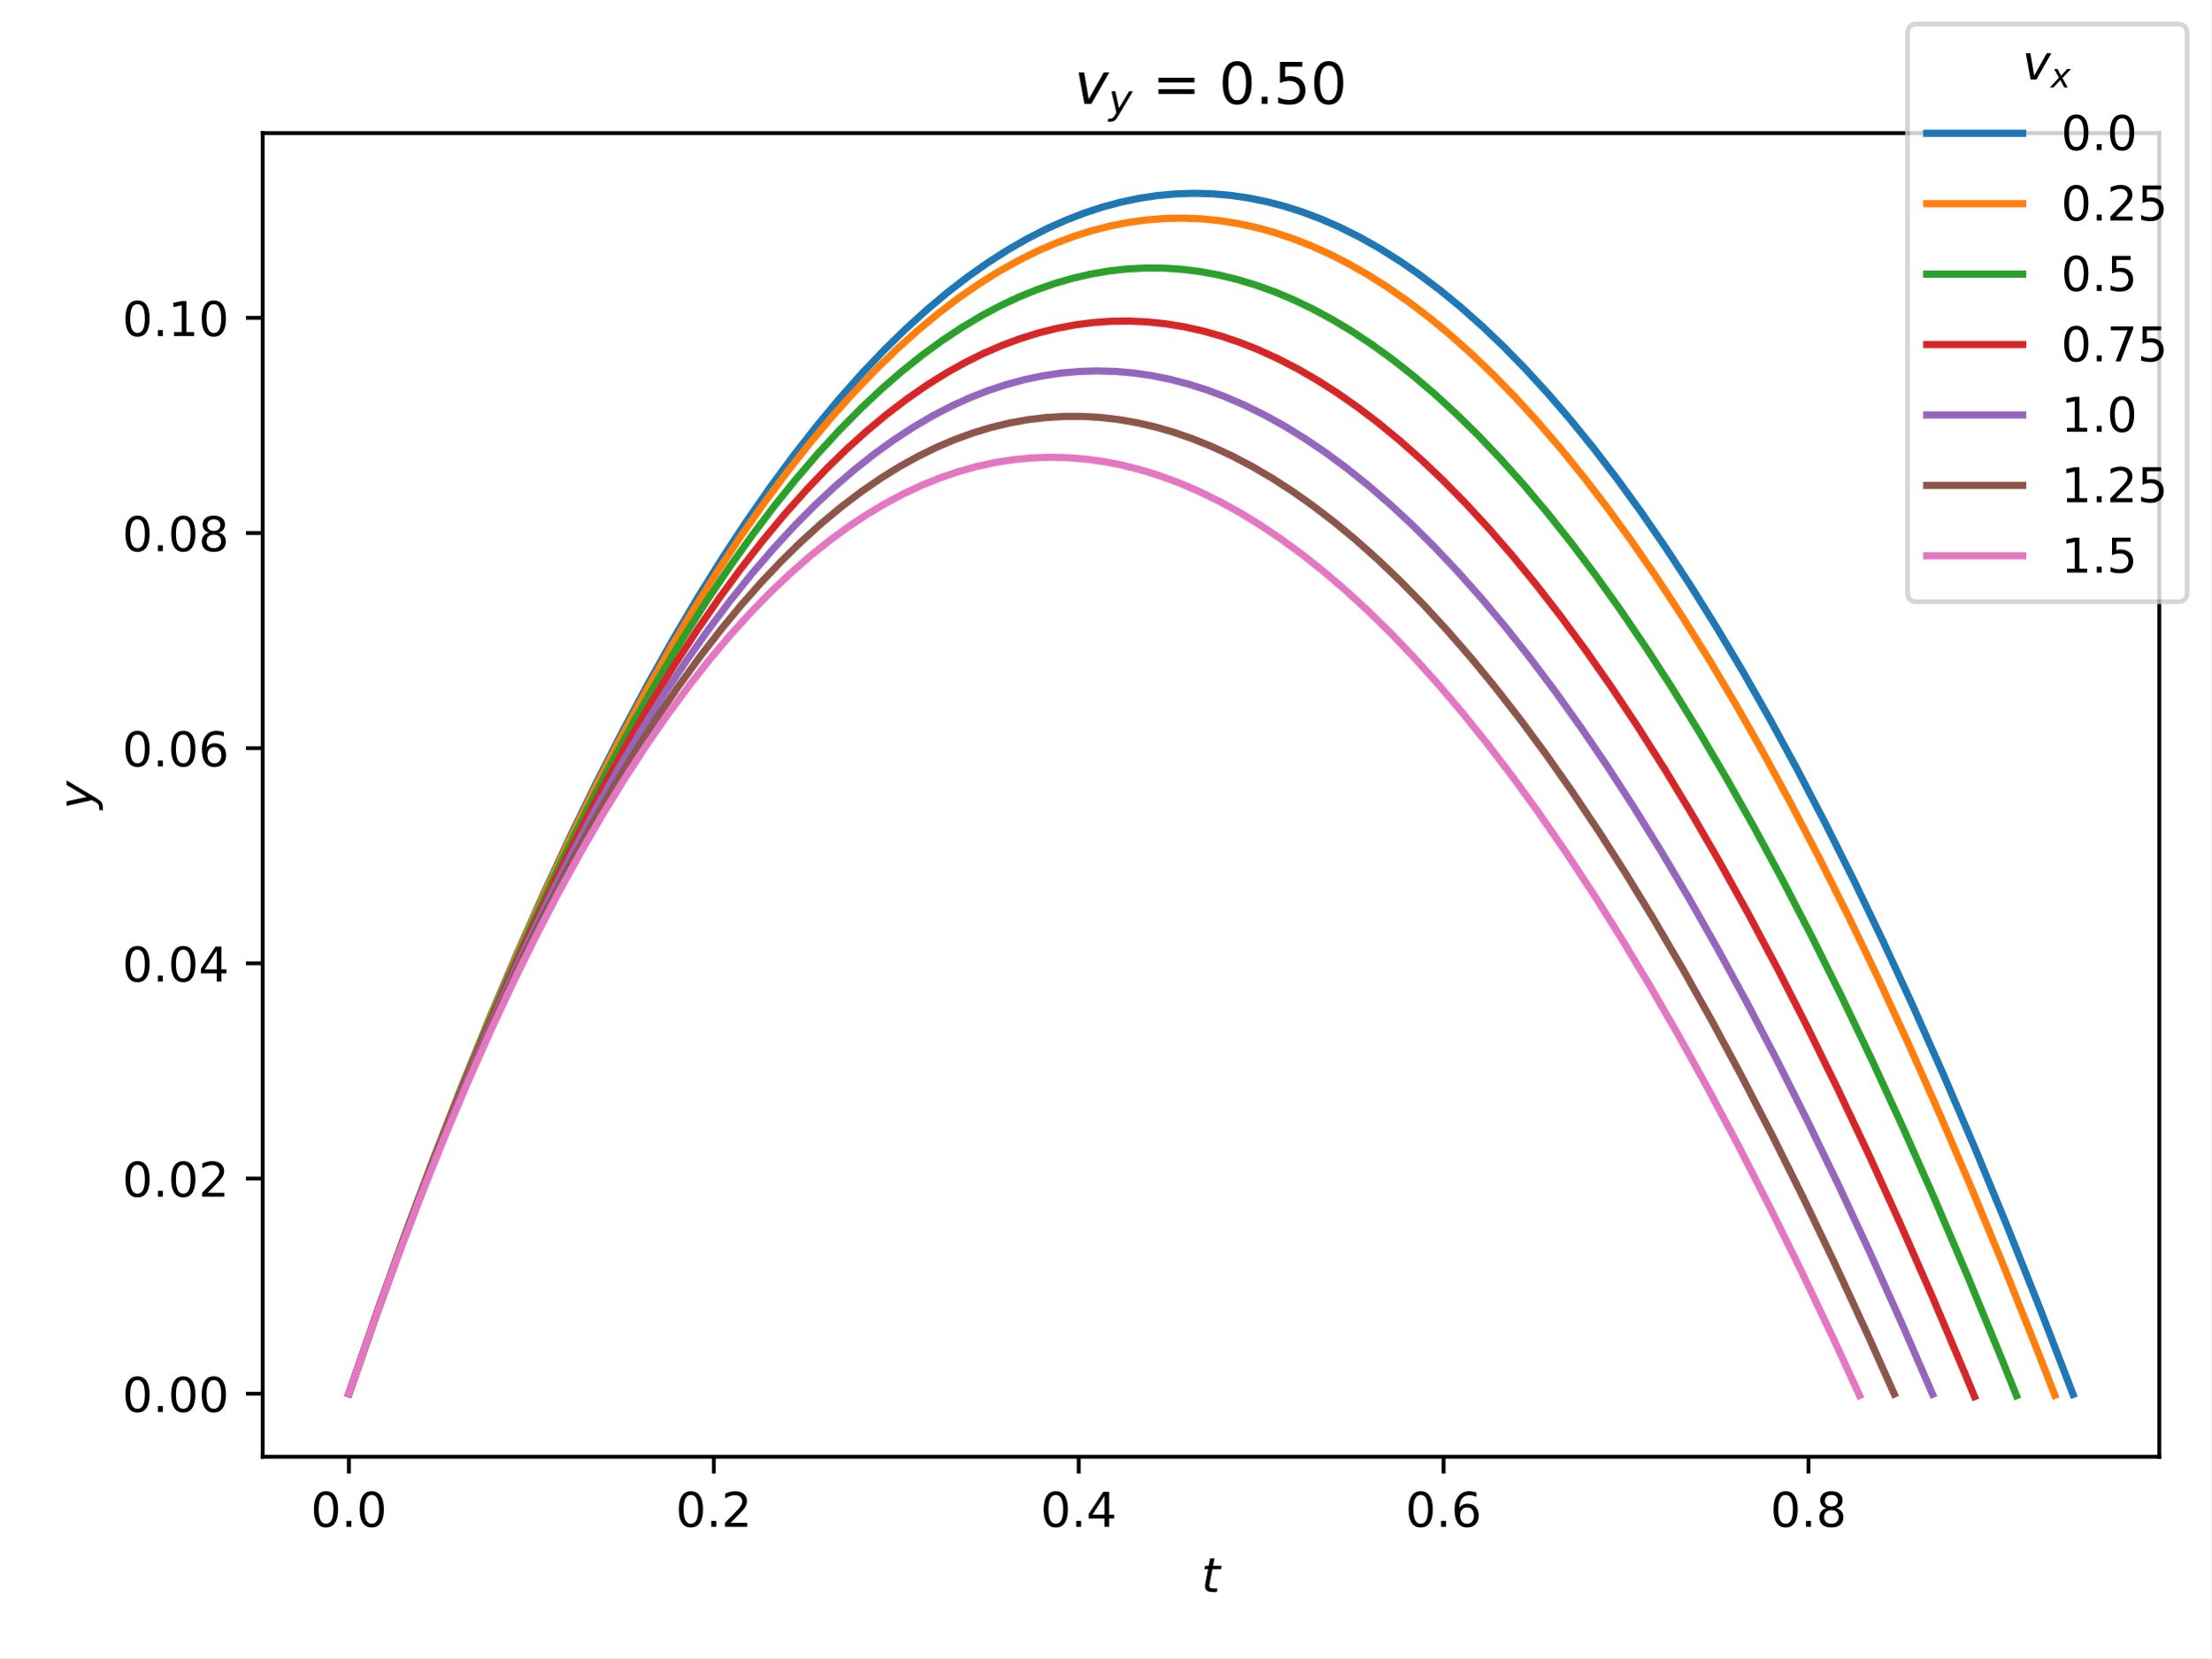
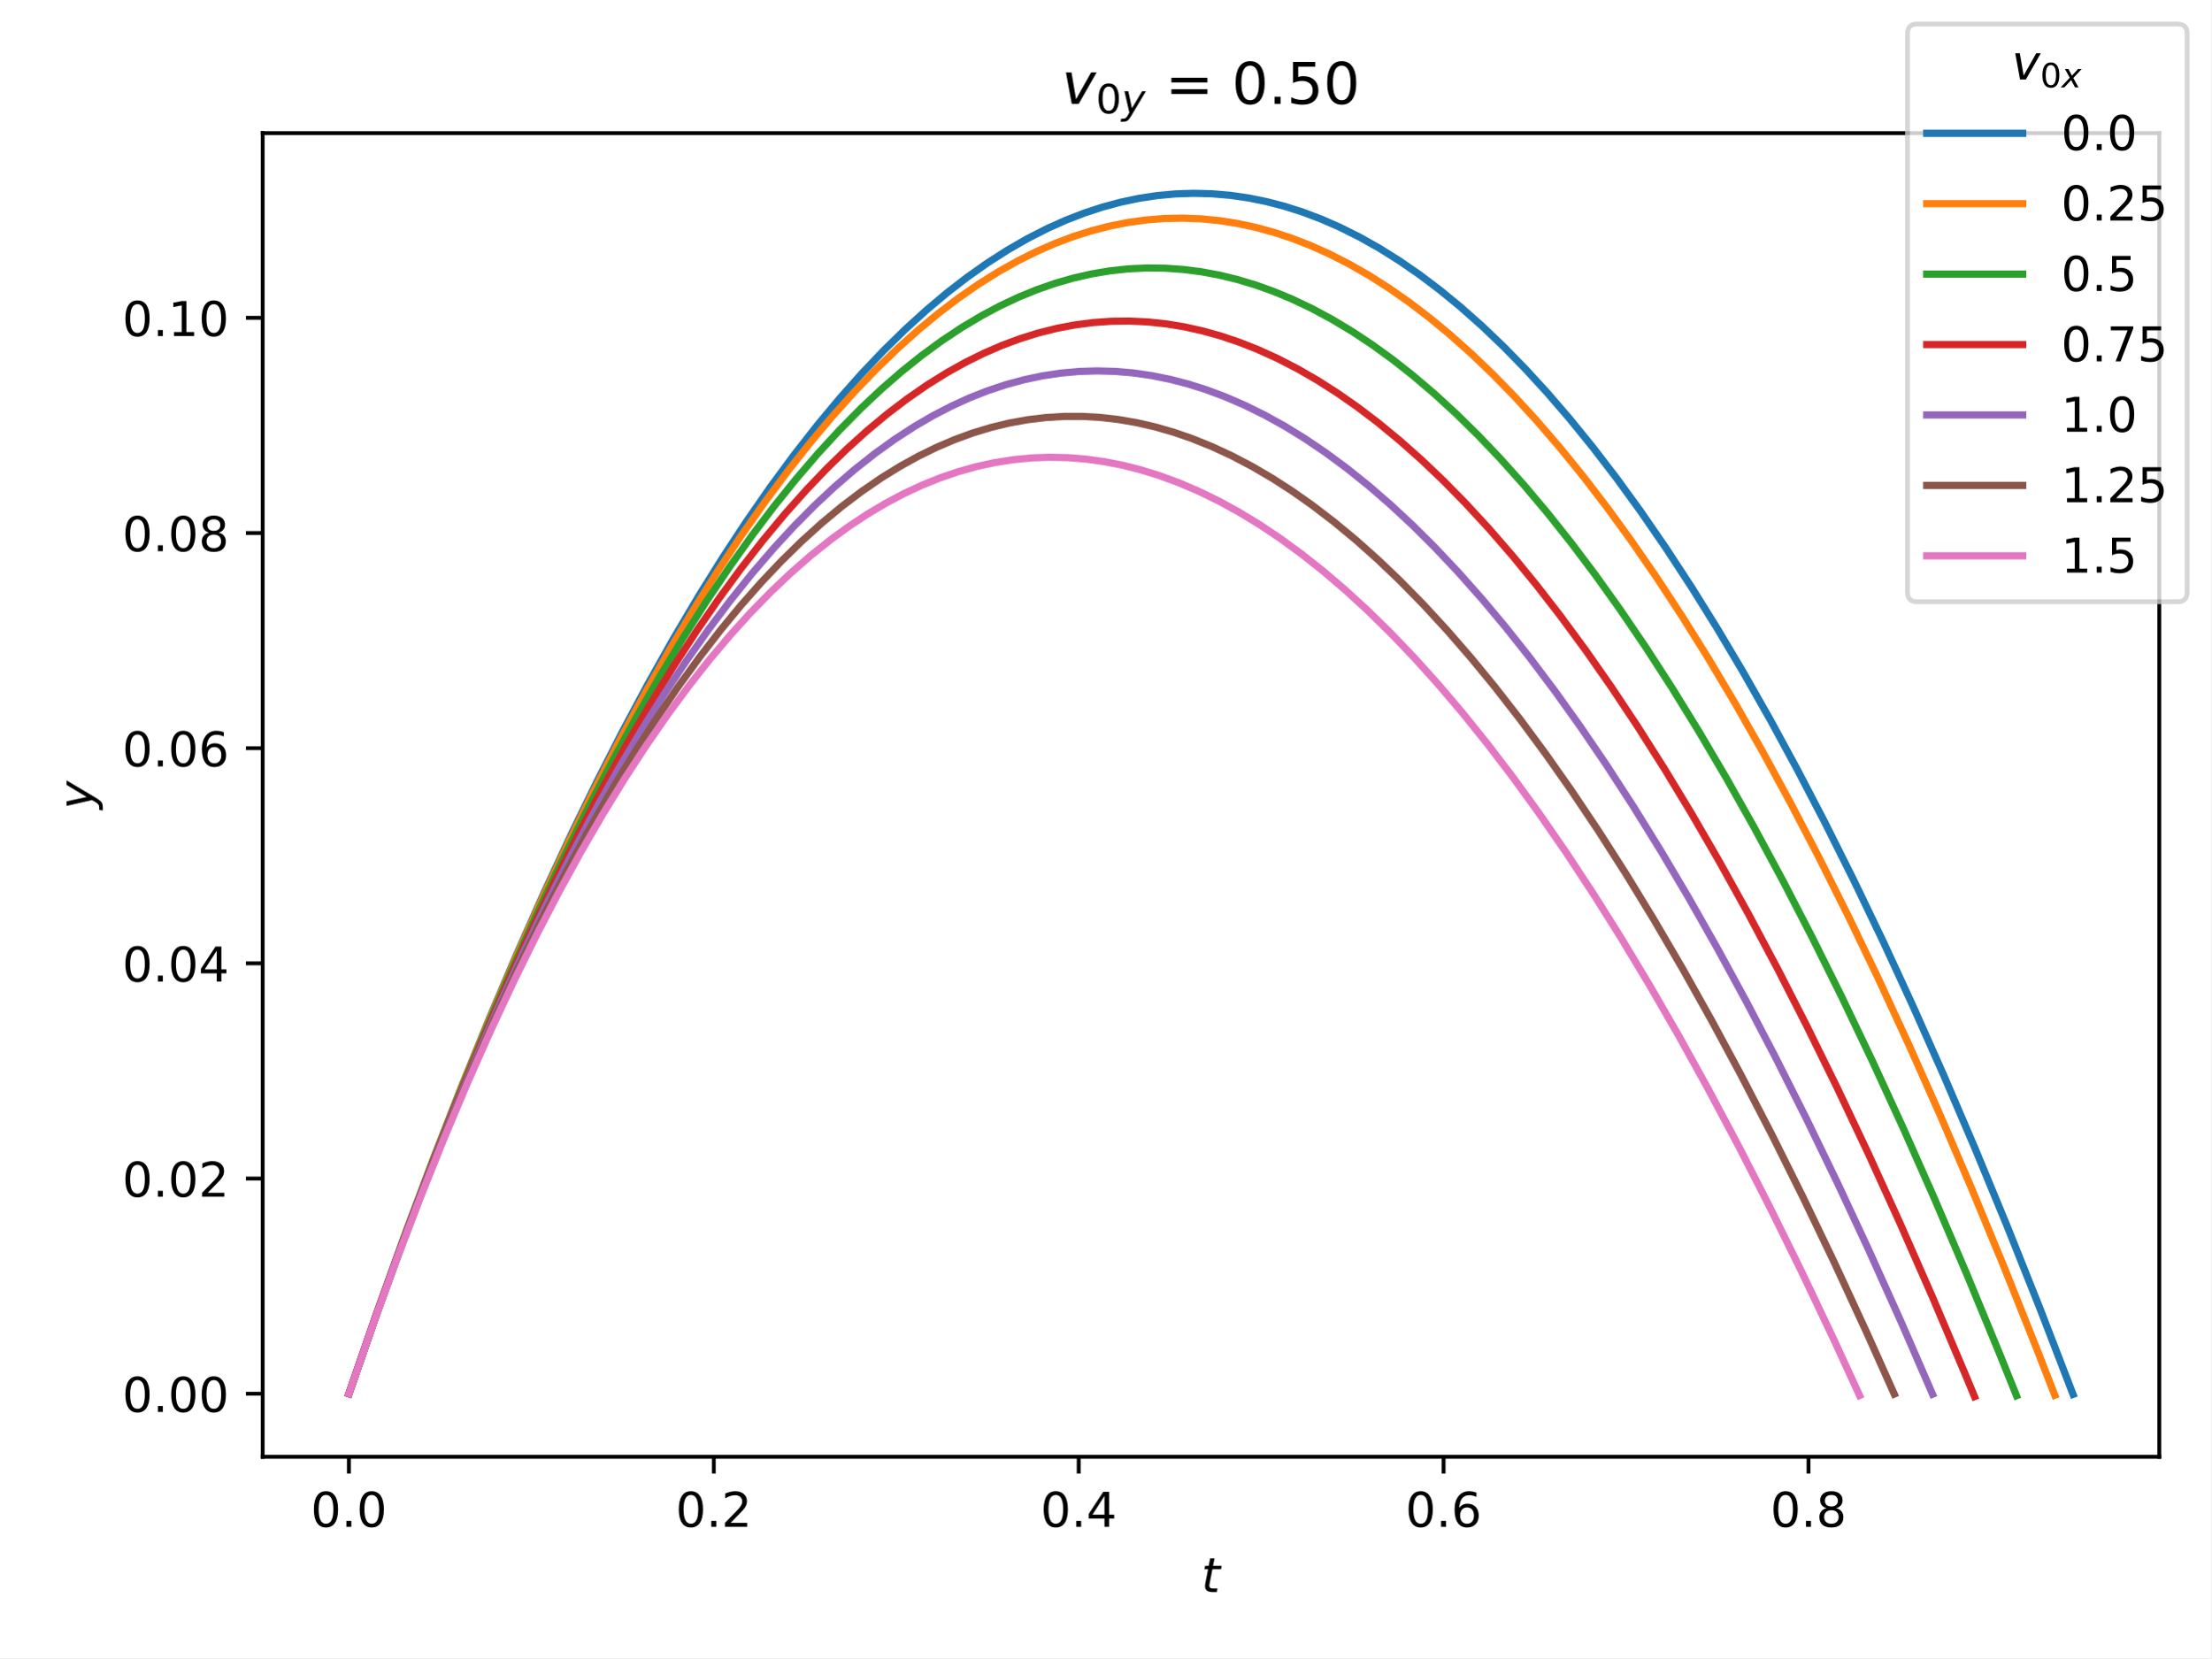
<svg xmlns="http://www.w3.org/2000/svg" xmlns:xlink="http://www.w3.org/1999/xlink" width="460.8pt" height="345.6pt" viewBox="0 0 460.8 345.6" version="1.1">
  <defs>
    <style type="text/css">*{stroke-linejoin: round; stroke-linecap: butt}</style>
  </defs>
  <g id="figure_1">
    <g id="patch_1">
      <path d="M 0 345.6  L 460.8 345.6  L 460.8 0  L 0 0  z " style="fill: #ffffff" />
    </g>
    <g id="axes_1">
      <g id="patch_2">
        <path d="M 54.74 303.64  L 450 303.64  L 450 27.744  L 54.74 27.744  z " style="fill: #ffffff" />
      </g>
      <g id="matplotlib.axis_1">
        <g id="xtick_1">
          <g id="line2d_1">
            <defs>
-               <path id="m7224355527" d="M 0 0  L 0 3.5  " style="stroke: #000000; stroke-width: 0.8" />
+               <path id="mc2302a271a" d="M 0 0  L 0 3.5  " style="stroke: #000000; stroke-width: 0.8" />
            </defs>
            <g>
-               <use xlink:href="#m7224355527" x="72.706" y="303.64" style="stroke: #000000; stroke-width: 0.8" />
+               <use xlink:href="#mc2302a271a" x="72.706" y="303.64" style="stroke: #000000; stroke-width: 0.8" />
            </g>
          </g>
          <g id="text_1">
            <g transform="translate(64.7548 318.2384) scale(0.1 -0.1)">
              <defs>
                <path id="DejaVuSans-30" d="M 2034 4250  Q 1547 4250 1301 3770  Q 1056 3291 1056 2328  Q 1056 1369 1301 889  Q 1547 409 2034 409  Q 2525 409 2770 889  Q 3016 1369 3016 2328  Q 3016 3291 2770 3770  Q 2525 4250 2034 4250  z M 2034 4750  Q 2819 4750 3233 4129  Q 3647 3509 3647 2328  Q 3647 1150 3233 529  Q 2819 -91 2034 -91  Q 1250 -91 836 529  Q 422 1150 422 2328  Q 422 3509 836 4129  Q 1250 4750 2034 4750  z " transform="scale(0.015625)" />
                <path id="DejaVuSans-2e" d="M 684 794  L 1344 794  L 1344 0  L 684 0  L 684 794  z " transform="scale(0.015625)" />
              </defs>
              <use xlink:href="#DejaVuSans-30" />
              <use xlink:href="#DejaVuSans-2e" transform="translate(63.62305 0)" />
              <use xlink:href="#DejaVuSans-30" transform="translate(95.41016 0)" />
            </g>
          </g>
        </g>
        <g id="xtick_2">
          <g id="line2d_2">
            <g>
-               <use xlink:href="#m7224355527" x="148.754" y="303.64" style="stroke: #000000; stroke-width: 0.8" />
+               <use xlink:href="#mc2302a271a" x="148.754" y="303.64" style="stroke: #000000; stroke-width: 0.8" />
            </g>
          </g>
          <g id="text_2">
            <g transform="translate(140.8029 318.2384) scale(0.1 -0.1)">
              <defs>
                <path id="DejaVuSans-32" d="M 1228 531  L 3431 531  L 3431 0  L 469 0  L 469 531  Q 828 903 1448 1529  Q 2069 2156 2228 2338  Q 2531 2678 2651 2914  Q 2772 3150 2772 3378  Q 2772 3750 2511 3984  Q 2250 4219 1831 4219  Q 1534 4219 1204 4116  Q 875 4013 500 3803  L 500 4441  Q 881 4594 1212 4672  Q 1544 4750 1819 4750  Q 2544 4750 2975 4387  Q 3406 4025 3406 3419  Q 3406 3131 3298 2873  Q 3191 2616 2906 2266  Q 2828 2175 2409 1742  Q 1991 1309 1228 531  z " transform="scale(0.015625)" />
              </defs>
              <use xlink:href="#DejaVuSans-30" />
              <use xlink:href="#DejaVuSans-2e" transform="translate(63.62305 0)" />
              <use xlink:href="#DejaVuSans-32" transform="translate(95.41016 0)" />
            </g>
          </g>
        </g>
        <g id="xtick_3">
          <g id="line2d_3">
            <g>
-               <use xlink:href="#m7224355527" x="224.803" y="303.64" style="stroke: #000000; stroke-width: 0.8" />
+               <use xlink:href="#mc2302a271a" x="224.803" y="303.64" style="stroke: #000000; stroke-width: 0.8" />
            </g>
          </g>
          <g id="text_3">
            <g transform="translate(216.851 318.2384) scale(0.1 -0.1)">
              <defs>
                <path id="DejaVuSans-34" d="M 2419 4116  L 825 1625  L 2419 1625  L 2419 4116  z M 2253 4666  L 3047 4666  L 3047 1625  L 3713 1625  L 3713 1100  L 3047 1100  L 3047 0  L 2419 0  L 2419 1100  L 313 1100  L 313 1709  L 2253 4666  z " transform="scale(0.015625)" />
              </defs>
              <use xlink:href="#DejaVuSans-30" />
              <use xlink:href="#DejaVuSans-2e" transform="translate(63.62305 0)" />
              <use xlink:href="#DejaVuSans-34" transform="translate(95.41016 0)" />
            </g>
          </g>
        </g>
        <g id="xtick_4">
          <g id="line2d_4">
            <g>
-               <use xlink:href="#m7224355527" x="300.851" y="303.64" style="stroke: #000000; stroke-width: 0.8" />
+               <use xlink:href="#mc2302a271a" x="300.851" y="303.64" style="stroke: #000000; stroke-width: 0.8" />
            </g>
          </g>
          <g id="text_4">
            <g transform="translate(292.8991 318.2384) scale(0.1 -0.1)">
              <defs>
                <path id="DejaVuSans-36" d="M 2113 2584  Q 1688 2584 1439 2293  Q 1191 2003 1191 1497  Q 1191 994 1439 701  Q 1688 409 2113 409  Q 2538 409 2786 701  Q 3034 994 3034 1497  Q 3034 2003 2786 2293  Q 2538 2584 2113 2584  z M 3366 4563  L 3366 3988  Q 3128 4100 2886 4159  Q 2644 4219 2406 4219  Q 1781 4219 1451 3797  Q 1122 3375 1075 2522  Q 1259 2794 1537 2939  Q 1816 3084 2150 3084  Q 2853 3084 3261 2657  Q 3669 2231 3669 1497  Q 3669 778 3244 343  Q 2819 -91 2113 -91  Q 1303 -91 875 529  Q 447 1150 447 2328  Q 447 3434 972 4092  Q 1497 4750 2381 4750  Q 2619 4750 2861 4703  Q 3103 4656 3366 4563  z " transform="scale(0.015625)" />
              </defs>
              <use xlink:href="#DejaVuSans-30" />
              <use xlink:href="#DejaVuSans-2e" transform="translate(63.62305 0)" />
              <use xlink:href="#DejaVuSans-36" transform="translate(95.41016 0)" />
            </g>
          </g>
        </g>
        <g id="xtick_5">
          <g id="line2d_5">
            <g>
-               <use xlink:href="#m7224355527" x="376.899" y="303.64" style="stroke: #000000; stroke-width: 0.8" />
+               <use xlink:href="#mc2302a271a" x="376.899" y="303.64" style="stroke: #000000; stroke-width: 0.8" />
            </g>
          </g>
          <g id="text_5">
            <g transform="translate(368.9472 318.2384) scale(0.1 -0.1)">
              <defs>
                <path id="DejaVuSans-38" d="M 2034 2216  Q 1584 2216 1326 1975  Q 1069 1734 1069 1313  Q 1069 891 1326 650  Q 1584 409 2034 409  Q 2484 409 2743 651  Q 3003 894 3003 1313  Q 3003 1734 2745 1975  Q 2488 2216 2034 2216  z M 1403 2484  Q 997 2584 770 2862  Q 544 3141 544 3541  Q 544 4100 942 4425  Q 1341 4750 2034 4750  Q 2731 4750 3128 4425  Q 3525 4100 3525 3541  Q 3525 3141 3298 2862  Q 3072 2584 2669 2484  Q 3125 2378 3379 2068  Q 3634 1759 3634 1313  Q 3634 634 3220 271  Q 2806 -91 2034 -91  Q 1263 -91 848 271  Q 434 634 434 1313  Q 434 1759 690 2068  Q 947 2378 1403 2484  z M 1172 3481  Q 1172 3119 1398 2916  Q 1625 2713 2034 2713  Q 2441 2713 2670 2916  Q 2900 3119 2900 3481  Q 2900 3844 2670 4047  Q 2441 4250 2034 4250  Q 1625 4250 1398 4047  Q 1172 3844 1172 3481  z " transform="scale(0.015625)" />
              </defs>
              <use xlink:href="#DejaVuSans-30" />
              <use xlink:href="#DejaVuSans-2e" transform="translate(63.62305 0)" />
              <use xlink:href="#DejaVuSans-38" transform="translate(95.41016 0)" />
            </g>
          </g>
        </g>
        <g id="text_6">
          <g transform="translate(250.37 331.9166) scale(0.1 -0.1)">
            <defs>
              <path id="DejaVuSans-Oblique-74" d="M 2706 3500  L 2619 3053  L 1472 3053  L 1100 1153  Q 1081 1047 1072 975  Q 1063 903 1063 863  Q 1063 663 1183 572  Q 1303 481 1569 481  L 2150 481  L 2053 0  L 1503 0  Q 991 0 739 200  Q 488 400 488 806  Q 488 878 497 964  Q 506 1050 525 1153  L 897 3053  L 409 3053  L 500 3500  L 978 3500  L 1172 4494  L 1747 4494  L 1556 3500  L 2706 3500  z " transform="scale(0.015625)" />
            </defs>
            <use xlink:href="#DejaVuSans-Oblique-74" transform="translate(0 0.78125)" />
          </g>
        </g>
      </g>
      <g id="matplotlib.axis_2">
        <g id="ytick_1">
          <g id="line2d_6">
            <defs>
-               <path id="m8ae35411f0" d="M 0 0  L -3.5 0  " style="stroke: #000000; stroke-width: 0.8" />
+               <path id="m339b16a4b4" d="M 0 0  L -3.5 0  " style="stroke: #000000; stroke-width: 0.8" />
            </defs>
            <g>
-               <use xlink:href="#m8ae35411f0" x="54.74" y="290.491" style="stroke: #000000; stroke-width: 0.8" />
+               <use xlink:href="#m339b16a4b4" x="54.74" y="290.491" style="stroke: #000000; stroke-width: 0.8" />
            </g>
          </g>
          <g id="text_7">
            <g transform="translate(25.47437 294.2906) scale(0.1 -0.1)">
              <use xlink:href="#DejaVuSans-30" />
              <use xlink:href="#DejaVuSans-2e" transform="translate(63.62305 0)" />
              <use xlink:href="#DejaVuSans-30" transform="translate(95.41016 0)" />
              <use xlink:href="#DejaVuSans-30" transform="translate(159.0332 0)" />
            </g>
          </g>
        </g>
        <g id="ytick_2">
          <g id="line2d_7">
            <g>
-               <use xlink:href="#m8ae35411f0" x="54.74" y="245.64" style="stroke: #000000; stroke-width: 0.8" />
+               <use xlink:href="#m339b16a4b4" x="54.74" y="245.64" style="stroke: #000000; stroke-width: 0.8" />
            </g>
          </g>
          <g id="text_8">
            <g transform="translate(25.47437 249.4393) scale(0.1 -0.1)">
              <use xlink:href="#DejaVuSans-30" />
              <use xlink:href="#DejaVuSans-2e" transform="translate(63.62305 0)" />
              <use xlink:href="#DejaVuSans-30" transform="translate(95.41016 0)" />
              <use xlink:href="#DejaVuSans-32" transform="translate(159.0332 0)" />
            </g>
          </g>
        </g>
        <g id="ytick_3">
          <g id="line2d_8">
            <g>
-               <use xlink:href="#m8ae35411f0" x="54.74" y="200.789" style="stroke: #000000; stroke-width: 0.8" />
+               <use xlink:href="#m339b16a4b4" x="54.74" y="200.789" style="stroke: #000000; stroke-width: 0.8" />
            </g>
          </g>
          <g id="text_9">
            <g transform="translate(25.47437 204.5881) scale(0.1 -0.1)">
              <use xlink:href="#DejaVuSans-30" />
              <use xlink:href="#DejaVuSans-2e" transform="translate(63.62305 0)" />
              <use xlink:href="#DejaVuSans-30" transform="translate(95.41016 0)" />
              <use xlink:href="#DejaVuSans-34" transform="translate(159.0332 0)" />
            </g>
          </g>
        </g>
        <g id="ytick_4">
          <g id="line2d_9">
            <g>
-               <use xlink:href="#m8ae35411f0" x="54.74" y="155.938" style="stroke: #000000; stroke-width: 0.8" />
+               <use xlink:href="#m339b16a4b4" x="54.74" y="155.938" style="stroke: #000000; stroke-width: 0.8" />
            </g>
          </g>
          <g id="text_10">
            <g transform="translate(25.47437 159.7368) scale(0.1 -0.1)">
              <use xlink:href="#DejaVuSans-30" />
              <use xlink:href="#DejaVuSans-2e" transform="translate(63.62305 0)" />
              <use xlink:href="#DejaVuSans-30" transform="translate(95.41016 0)" />
              <use xlink:href="#DejaVuSans-36" transform="translate(159.0332 0)" />
            </g>
          </g>
        </g>
        <g id="ytick_5">
          <g id="line2d_10">
            <g>
-               <use xlink:href="#m8ae35411f0" x="54.74" y="111.086" style="stroke: #000000; stroke-width: 0.8" />
+               <use xlink:href="#m339b16a4b4" x="54.74" y="111.086" style="stroke: #000000; stroke-width: 0.8" />
            </g>
          </g>
          <g id="text_11">
            <g transform="translate(25.47437 114.8855) scale(0.1 -0.1)">
              <use xlink:href="#DejaVuSans-30" />
              <use xlink:href="#DejaVuSans-2e" transform="translate(63.62305 0)" />
              <use xlink:href="#DejaVuSans-30" transform="translate(95.41016 0)" />
              <use xlink:href="#DejaVuSans-38" transform="translate(159.0332 0)" />
            </g>
          </g>
        </g>
        <g id="ytick_6">
          <g id="line2d_11">
            <g>
-               <use xlink:href="#m8ae35411f0" x="54.74" y="66.235" style="stroke: #000000; stroke-width: 0.8" />
+               <use xlink:href="#m339b16a4b4" x="54.74" y="66.235" style="stroke: #000000; stroke-width: 0.8" />
            </g>
          </g>
          <g id="text_12">
            <g transform="translate(25.47437 70.03425) scale(0.1 -0.1)">
              <defs>
                <path id="DejaVuSans-31" d="M 794 531  L 1825 531  L 1825 4091  L 703 3866  L 703 4441  L 1819 4666  L 2450 4666  L 2450 531  L 3481 531  L 3481 0  L 794 0  L 794 531  z " transform="scale(0.015625)" />
              </defs>
              <use xlink:href="#DejaVuSans-30" />
              <use xlink:href="#DejaVuSans-2e" transform="translate(63.62305 0)" />
              <use xlink:href="#DejaVuSans-31" transform="translate(95.41016 0)" />
              <use xlink:href="#DejaVuSans-30" transform="translate(159.0332 0)" />
            </g>
          </g>
        </g>
        <g id="text_13">
          <g transform="translate(19.37438 168.692) rotate(-90) scale(0.1 -0.1)">
            <defs>
              <path id="DejaVuSans-Oblique-79" d="M 1588 -325  Q 1188 -997 936 -1164  Q 684 -1331 294 -1331  L -159 -1331  L -63 -850  L 269 -850  Q 509 -850 678 -719  Q 847 -588 1056 -206  L 1234 128  L 459 3500  L 1069 3500  L 1650 819  L 3256 3500  L 3859 3500  L 1588 -325  z " transform="scale(0.015625)" />
            </defs>
            <use xlink:href="#DejaVuSans-Oblique-79" transform="translate(0 0.3125)" />
          </g>
        </g>
      </g>
      <g id="line2d_12">
-         <path d="M 72.706 290.491  L 78.79 272.908  L 84.874 256.031  L 90.578 240.841  L 96.281 226.254  L 101.985 212.263  L 107.688 198.861  L 113.392 186.039  L 119.096 173.792  L 124.419 162.875  L 129.742 152.448  L 135.066 142.507  L 140.389 133.047  L 145.713 124.065  L 150.656 116.148  L 155.599 108.637  L 160.542 101.529  L 165.485 94.822  L 170.428 88.512  L 174.991 83.038  L 179.554 77.901  L 184.117 73.097  L 188.68 68.625  L 193.243 64.485  L 197.425 60.98  L 201.608 57.751  L 205.791 54.798  L 209.973 52.12  L 214.156 49.716  L 218.338 47.585  L 222.141 45.886  L 225.943 44.411  L 229.746 43.162  L 233.548 42.138  L 237.351 41.338  L 241.153 40.763  L 244.955 40.412  L 248.758 40.285  L 252.56 40.383  L 256.363 40.704  L 260.165 41.251  L 263.967 42.021  L 267.77 43.015  L 271.572 44.232  L 275.375 45.673  L 279.177 47.338  L 283.36 49.426  L 287.542 51.783  L 291.725 54.409  L 295.908 57.303  L 300.09 60.464  L 304.273 63.891  L 308.836 67.933  L 313.399 72.291  L 317.961 76.962  L 322.524 81.945  L 327.087 87.24  L 332.03 93.325  L 336.974 99.772  L 341.917 106.578  L 347.24 114.308  L 352.563 122.448  L 357.887 130.997  L 363.21 139.952  L 368.914 149.992  L 374.617 160.49  L 380.321 171.441  L 386.405 183.617  L 392.489 196.298  L 398.572 209.479  L 405.037 224.024  L 411.501 239.119  L 418.345 255.693  L 425.189 272.868  L 432.034 290.632  L 432.034 290.632  " clip-path="url(#p54223a8c4a)" style="fill: none; stroke: #1f77b4; stroke-width: 1.5; stroke-linecap: square" />
+         <path d="M 72.706 290.491  L 78.79 272.908  L 84.874 256.031  L 90.578 240.841  L 96.281 226.254  L 101.985 212.263  L 107.688 198.861  L 113.392 186.039  L 119.096 173.792  L 124.419 162.875  L 129.742 152.448  L 135.066 142.507  L 140.389 133.047  L 145.713 124.065  L 150.656 116.148  L 155.599 108.637  L 160.542 101.529  L 165.485 94.822  L 170.428 88.512  L 174.991 83.038  L 179.554 77.901  L 184.117 73.097  L 188.68 68.625  L 193.243 64.485  L 197.425 60.98  L 201.608 57.751  L 205.791 54.798  L 209.973 52.12  L 214.156 49.716  L 218.338 47.585  L 222.141 45.886  L 225.943 44.411  L 229.746 43.162  L 233.548 42.138  L 237.351 41.338  L 241.153 40.763  L 244.955 40.412  L 248.758 40.285  L 252.56 40.383  L 256.363 40.704  L 260.165 41.251  L 263.967 42.021  L 267.77 43.015  L 271.572 44.232  L 275.375 45.673  L 279.177 47.338  L 283.36 49.426  L 287.542 51.783  L 291.725 54.409  L 295.908 57.303  L 300.09 60.464  L 304.273 63.891  L 308.836 67.933  L 313.399 72.291  L 317.961 76.962  L 322.524 81.945  L 327.087 87.24  L 332.03 93.325  L 336.974 99.772  L 341.917 106.578  L 347.24 114.308  L 352.563 122.448  L 357.887 130.997  L 363.21 139.952  L 368.914 149.992  L 374.617 160.49  L 380.321 171.441  L 386.405 183.617  L 392.489 196.298  L 398.572 209.479  L 405.037 224.024  L 411.501 239.119  L 418.345 255.693  L 425.189 272.868  L 432.034 290.632  L 432.034 290.632  " clip-path="url(#ped44f5dc4f)" style="fill: none; stroke: #1f77b4; stroke-width: 1.5; stroke-linecap: square" />
      </g>
      <g id="line2d_13">
-         <path d="M 72.706 290.491  L 78.79 272.916  L 84.494 257.096  L 90.197 241.902  L 95.901 227.326  L 101.605 213.358  L 107.308 199.992  L 113.012 187.22  L 118.335 175.83  L 123.659 164.945  L 128.982 154.561  L 134.305 144.673  L 139.629 135.277  L 144.572 126.988  L 149.515 119.116  L 154.458 111.657  L 159.401 104.609  L 164.344 97.97  L 168.907 92.201  L 173.47 86.775  L 178.033 81.692  L 182.596 76.948  L 187.159 72.542  L 191.341 68.8  L 195.524 65.339  L 199.707 62.159  L 203.889 59.259  L 208.072 56.637  L 212.255 54.294  L 216.057 52.404  L 219.859 50.742  L 223.662 49.308  L 227.464 48.102  L 231.267 47.122  L 235.069 46.368  L 238.871 45.84  L 242.674 45.537  L 246.476 45.459  L 250.279 45.605  L 254.081 45.974  L 257.883 46.567  L 261.686 47.383  L 265.488 48.42  L 269.291 49.68  L 273.093 51.161  L 276.896 52.862  L 281.078 54.988  L 285.261 57.38  L 289.443 60.037  L 293.626 62.957  L 297.809 66.141  L 301.991 69.587  L 306.554 73.645  L 311.117 78.012  L 315.68 82.688  L 320.243 87.671  L 325.186 93.415  L 330.129 99.515  L 335.072 105.97  L 340.015 112.778  L 345.339 120.501  L 350.662 128.629  L 355.986 137.157  L 361.689 146.735  L 367.393 156.767  L 373.096 167.247  L 379.18 178.916  L 385.264 191.086  L 391.348 203.751  L 397.812 217.745  L 404.276 232.284  L 410.74 247.363  L 417.584 263.909  L 424.429 281.043  L 428.231 290.813  L 428.231 290.813  " clip-path="url(#p54223a8c4a)" style="fill: none; stroke: #ff7f0e; stroke-width: 1.5; stroke-linecap: square" />
+         <path d="M 72.706 290.491  L 78.79 272.916  L 84.494 257.096  L 90.197 241.902  L 95.901 227.326  L 101.605 213.358  L 107.308 199.992  L 113.012 187.22  L 118.335 175.83  L 123.659 164.945  L 128.982 154.561  L 134.305 144.673  L 139.629 135.277  L 144.572 126.988  L 149.515 119.116  L 154.458 111.657  L 159.401 104.609  L 164.344 97.97  L 168.907 92.201  L 173.47 86.775  L 178.033 81.692  L 182.596 76.948  L 187.159 72.542  L 191.341 68.8  L 195.524 65.339  L 199.707 62.159  L 203.889 59.259  L 208.072 56.637  L 212.255 54.294  L 216.057 52.404  L 219.859 50.742  L 223.662 49.308  L 227.464 48.102  L 231.267 47.122  L 235.069 46.368  L 238.871 45.84  L 242.674 45.537  L 246.476 45.459  L 250.279 45.605  L 254.081 45.974  L 257.883 46.567  L 261.686 47.383  L 265.488 48.42  L 269.291 49.68  L 273.093 51.161  L 276.896 52.862  L 281.078 54.988  L 285.261 57.38  L 289.443 60.037  L 293.626 62.957  L 297.809 66.141  L 301.991 69.587  L 306.554 73.645  L 311.117 78.012  L 315.68 82.688  L 320.243 87.671  L 325.186 93.415  L 330.129 99.515  L 335.072 105.97  L 340.015 112.778  L 345.339 120.501  L 350.662 128.629  L 355.986 137.157  L 361.689 146.735  L 367.393 156.767  L 373.096 167.247  L 379.18 178.916  L 385.264 191.086  L 391.348 203.751  L 397.812 217.745  L 404.276 232.284  L 410.74 247.363  L 417.584 263.909  L 424.429 281.043  L 428.231 290.813  L 428.231 290.813  " clip-path="url(#ped44f5dc4f)" style="fill: none; stroke: #ff7f0e; stroke-width: 1.5; stroke-linecap: square" />
      </g>
      <g id="line2d_14">
-         <path d="M 72.706 290.491  L 78.41 274.012  L 84.114 258.204  L 89.817 243.056  L 95.521 228.559  L 100.844 215.606  L 106.168 203.204  L 111.491 191.344  L 116.814 180.021  L 122.138 169.228  L 127.461 158.958  L 132.404 149.886  L 137.347 141.255  L 142.29 133.062  L 147.234 125.302  L 152.177 117.972  L 156.74 111.583  L 161.302 105.554  L 165.865 99.882  L 170.428 94.565  L 174.991 89.6  L 179.554 84.985  L 183.737 81.059  L 187.919 77.423  L 192.102 74.076  L 196.285 71.016  L 200.467 68.241  L 204.65 65.75  L 208.452 63.73  L 212.255 61.943  L 216.057 60.386  L 219.859 59.06  L 223.662 57.964  L 227.464 57.095  L 231.267 56.454  L 235.069 56.039  L 238.871 55.85  L 242.674 55.885  L 246.476 56.144  L 250.279 56.626  L 254.081 57.33  L 257.883 58.254  L 261.686 59.399  L 265.488 60.763  L 269.291 62.346  L 273.473 64.338  L 277.656 66.592  L 281.839 69.108  L 286.021 71.883  L 290.204 74.916  L 294.387 78.208  L 298.949 82.09  L 303.512 86.276  L 308.075 90.764  L 312.638 95.552  L 317.581 101.076  L 322.524 106.947  L 327.467 113.165  L 332.411 119.727  L 337.734 127.175  L 343.057 135.016  L 348.381 143.247  L 354.084 152.496  L 359.788 162.185  L 365.492 172.311  L 371.575 183.588  L 377.659 195.353  L 383.743 207.6  L 390.207 221.134  L 396.671 235.201  L 403.135 249.793  L 409.98 265.809  L 416.824 282.399  L 420.246 290.907  L 420.246 290.907  " clip-path="url(#p54223a8c4a)" style="fill: none; stroke: #2ca02c; stroke-width: 1.5; stroke-linecap: square" />
+         <path d="M 72.706 290.491  L 78.41 274.012  L 84.114 258.204  L 89.817 243.056  L 95.521 228.559  L 100.844 215.606  L 106.168 203.204  L 111.491 191.344  L 116.814 180.021  L 122.138 169.228  L 127.461 158.958  L 132.404 149.886  L 137.347 141.255  L 142.29 133.062  L 147.234 125.302  L 152.177 117.972  L 156.74 111.583  L 161.302 105.554  L 165.865 99.882  L 170.428 94.565  L 174.991 89.6  L 179.554 84.985  L 183.737 81.059  L 187.919 77.423  L 192.102 74.076  L 196.285 71.016  L 200.467 68.241  L 204.65 65.75  L 208.452 63.73  L 212.255 61.943  L 216.057 60.386  L 219.859 59.06  L 223.662 57.964  L 227.464 57.095  L 231.267 56.454  L 235.069 56.039  L 238.871 55.85  L 242.674 55.885  L 246.476 56.144  L 250.279 56.626  L 254.081 57.33  L 257.883 58.254  L 261.686 59.399  L 265.488 60.763  L 269.291 62.346  L 273.473 64.338  L 277.656 66.592  L 281.839 69.108  L 286.021 71.883  L 290.204 74.916  L 294.387 78.208  L 298.949 82.09  L 303.512 86.276  L 308.075 90.764  L 312.638 95.552  L 317.581 101.076  L 322.524 106.947  L 327.467 113.165  L 332.411 119.727  L 337.734 127.175  L 343.057 135.016  L 348.381 143.247  L 354.084 152.496  L 359.788 162.185  L 365.492 172.311  L 371.575 183.588  L 377.659 195.353  L 383.743 207.6  L 390.207 221.134  L 396.671 235.201  L 403.135 249.793  L 409.98 265.809  L 416.824 282.399  L 420.246 290.907  L 420.246 290.907  " clip-path="url(#ped44f5dc4f)" style="fill: none; stroke: #2ca02c; stroke-width: 1.5; stroke-linecap: square" />
      </g>
      <g id="line2d_15">
-         <path d="M 72.706 290.491  L 78.41 274.036  L 83.733 259.325  L 89.057 245.227  L 94.38 231.732  L 99.703 218.83  L 105.027 206.511  L 110.35 194.766  L 115.674 183.585  L 120.617 173.702  L 125.56 164.292  L 130.503 155.349  L 135.446 146.868  L 140.389 138.842  L 145.332 131.267  L 149.895 124.669  L 154.458 118.448  L 159.021 112.598  L 163.584 107.115  L 168.147 101.998  L 172.329 97.624  L 176.512 93.552  L 180.695 89.778  L 184.877 86.3  L 189.06 83.116  L 193.243 80.224  L 197.425 77.622  L 201.228 75.506  L 205.03 73.626  L 208.832 71.98  L 212.635 70.568  L 216.437 69.388  L 220.24 68.438  L 224.042 67.717  L 227.844 67.223  L 231.647 66.956  L 235.449 66.915  L 239.252 67.097  L 243.054 67.501  L 246.857 68.127  L 250.659 68.974  L 254.461 70.039  L 258.264 71.322  L 262.066 72.822  L 266.249 74.721  L 270.431 76.879  L 274.614 79.295  L 278.797 81.967  L 282.979 84.894  L 287.162 88.075  L 291.725 91.832  L 296.288 95.886  L 300.851 100.237  L 305.414 104.882  L 310.357 110.243  L 315.3 115.945  L 320.243 121.985  L 325.186 128.36  L 330.509 135.598  L 335.833 143.22  L 341.156 151.221  L 346.86 160.212  L 352.563 169.632  L 358.267 179.477  L 364.351 190.442  L 370.435 201.88  L 376.519 213.788  L 382.983 226.948  L 389.447 240.625  L 395.911 254.814  L 402.755 270.387  L 409.599 286.52  L 411.501 291.099  L 411.501 291.099  " clip-path="url(#p54223a8c4a)" style="fill: none; stroke: #d62728; stroke-width: 1.5; stroke-linecap: square" />
+         <path d="M 72.706 290.491  L 78.41 274.036  L 83.733 259.325  L 89.057 245.227  L 94.38 231.732  L 99.703 218.83  L 105.027 206.511  L 110.35 194.766  L 115.674 183.585  L 120.617 173.702  L 125.56 164.292  L 130.503 155.349  L 135.446 146.868  L 140.389 138.842  L 145.332 131.267  L 149.895 124.669  L 154.458 118.448  L 159.021 112.598  L 163.584 107.115  L 168.147 101.998  L 172.329 97.624  L 176.512 93.552  L 180.695 89.778  L 184.877 86.3  L 189.06 83.116  L 193.243 80.224  L 197.425 77.622  L 201.228 75.506  L 205.03 73.626  L 208.832 71.98  L 212.635 70.568  L 216.437 69.388  L 220.24 68.438  L 224.042 67.717  L 227.844 67.223  L 231.647 66.956  L 235.449 66.915  L 239.252 67.097  L 243.054 67.501  L 246.857 68.127  L 250.659 68.974  L 254.461 70.039  L 258.264 71.322  L 262.066 72.822  L 266.249 74.721  L 270.431 76.879  L 274.614 79.295  L 278.797 81.967  L 282.979 84.894  L 287.162 88.075  L 291.725 91.832  L 296.288 95.886  L 300.851 100.237  L 305.414 104.882  L 310.357 110.243  L 315.3 115.945  L 320.243 121.985  L 325.186 128.36  L 330.509 135.598  L 335.833 143.22  L 341.156 151.221  L 346.86 160.212  L 352.563 169.632  L 358.267 179.477  L 364.351 190.442  L 370.435 201.88  L 376.519 213.788  L 382.983 226.948  L 389.447 240.625  L 395.911 254.814  L 402.755 270.387  L 409.599 286.52  L 411.501 291.099  L 411.501 291.099  " clip-path="url(#ped44f5dc4f)" style="fill: none; stroke: #d62728; stroke-width: 1.5; stroke-linecap: square" />
      </g>
      <g id="line2d_16">
-         <path d="M 72.706 290.491  L 78.03 275.133  L 83.353 260.445  L 88.676 246.412  L 94 233.021  L 99.323 220.257  L 104.266 208.956  L 109.209 198.177  L 114.153 187.91  L 119.096 178.147  L 124.039 168.879  L 128.982 160.099  L 133.925 151.799  L 138.488 144.557  L 143.051 137.712  L 147.614 131.26  L 152.177 125.195  L 156.74 119.513  L 161.302 114.208  L 165.485 109.674  L 169.668 105.45  L 173.85 101.534  L 178.033 97.922  L 182.216 94.611  L 186.398 91.598  L 190.581 88.881  L 194.383 86.666  L 198.186 84.69  L 201.988 82.952  L 205.791 81.451  L 209.593 80.184  L 213.395 79.15  L 217.198 78.346  L 221 77.772  L 224.803 77.425  L 228.605 77.305  L 232.407 77.408  L 236.21 77.734  L 240.012 78.282  L 243.815 79.049  L 247.617 80.035  L 251.419 81.237  L 255.222 82.655  L 259.404 84.462  L 263.587 86.525  L 267.77 88.845  L 271.952 91.417  L 276.135 94.242  L 280.698 97.609  L 285.261 101.271  L 289.824 105.226  L 294.387 109.472  L 298.949 114.008  L 303.893 119.244  L 308.836 124.815  L 313.779 130.717  L 318.722 136.948  L 324.045 144.023  L 329.369 151.472  L 334.692 159.293  L 340.396 168.081  L 346.099 177.287  L 351.803 186.908  L 357.887 197.624  L 363.971 208.801  L 370.054 220.436  L 376.519 233.293  L 382.983 246.656  L 389.447 260.517  L 396.291 275.73  L 402.755 290.599  L 402.755 290.599  " clip-path="url(#p54223a8c4a)" style="fill: none; stroke: #9467bd; stroke-width: 1.5; stroke-linecap: square" />
+         <path d="M 72.706 290.491  L 78.03 275.133  L 83.353 260.445  L 88.676 246.412  L 94 233.021  L 99.323 220.257  L 104.266 208.956  L 109.209 198.177  L 114.153 187.91  L 119.096 178.147  L 124.039 168.879  L 128.982 160.099  L 133.925 151.799  L 138.488 144.557  L 143.051 137.712  L 147.614 131.26  L 152.177 125.195  L 156.74 119.513  L 161.302 114.208  L 165.485 109.674  L 169.668 105.45  L 173.85 101.534  L 178.033 97.922  L 182.216 94.611  L 186.398 91.598  L 190.581 88.881  L 194.383 86.666  L 198.186 84.69  L 201.988 82.952  L 205.791 81.451  L 209.593 80.184  L 213.395 79.15  L 217.198 78.346  L 221 77.772  L 224.803 77.425  L 228.605 77.305  L 232.407 77.408  L 236.21 77.734  L 240.012 78.282  L 243.815 79.049  L 247.617 80.035  L 251.419 81.237  L 255.222 82.655  L 259.404 84.462  L 263.587 86.525  L 267.77 88.845  L 271.952 91.417  L 276.135 94.242  L 280.698 97.609  L 285.261 101.271  L 289.824 105.226  L 294.387 109.472  L 298.949 114.008  L 303.893 119.244  L 308.836 124.815  L 313.779 130.717  L 318.722 136.948  L 324.045 144.023  L 329.369 151.472  L 334.692 159.293  L 340.396 168.081  L 346.099 177.287  L 351.803 186.908  L 357.887 197.624  L 363.971 208.801  L 370.054 220.436  L 376.519 233.293  L 382.983 246.656  L 389.447 260.517  L 396.291 275.73  L 402.755 290.599  L 402.755 290.599  " clip-path="url(#ped44f5dc4f)" style="fill: none; stroke: #9467bd; stroke-width: 1.5; stroke-linecap: square" />
      </g>
      <g id="line2d_17">
-         <path d="M 72.706 290.491  L 78.03 275.158  L 83.353 260.54  L 88.296 247.59  L 93.239 235.227  L 98.182 223.438  L 103.126 212.208  L 108.069 201.528  L 113.012 191.384  L 117.955 181.767  L 122.898 172.666  L 127.461 164.715  L 132.024 157.188  L 136.587 150.078  L 141.15 143.378  L 145.713 137.082  L 150.275 131.184  L 154.458 126.122  L 158.641 121.385  L 162.823 116.969  L 167.006 112.87  L 171.189 109.083  L 175.371 105.606  L 179.554 102.434  L 183.737 99.564  L 187.539 97.215  L 191.341 95.109  L 195.144 93.246  L 198.946 91.623  L 202.749 90.237  L 206.551 89.086  L 210.353 88.168  L 214.156 87.482  L 217.958 87.025  L 221.761 86.794  L 225.563 86.789  L 229.365 87.008  L 233.168 87.448  L 236.97 88.107  L 240.773 88.985  L 244.575 90.079  L 248.377 91.388  L 252.56 93.074  L 256.743 95.016  L 260.925 97.211  L 265.108 99.658  L 269.291 102.355  L 273.473 105.299  L 278.036 108.791  L 282.599 112.574  L 287.162 116.644  L 291.725 120.999  L 296.668 126.037  L 301.611 131.404  L 306.554 137.098  L 311.497 143.115  L 316.821 149.954  L 322.144 157.161  L 327.467 164.733  L 333.171 173.248  L 338.875 182.174  L 344.578 191.507  L 350.662 201.906  L 356.746 212.759  L 362.83 224.06  L 369.294 236.554  L 375.758 249.543  L 382.222 263.022  L 389.066 277.82  L 394.77 290.561  L 394.77 290.561  " clip-path="url(#p54223a8c4a)" style="fill: none; stroke: #8c564b; stroke-width: 1.5; stroke-linecap: square" />
+         <path d="M 72.706 290.491  L 78.03 275.158  L 83.353 260.54  L 88.296 247.59  L 93.239 235.227  L 98.182 223.438  L 103.126 212.208  L 108.069 201.528  L 113.012 191.384  L 117.955 181.767  L 122.898 172.666  L 127.461 164.715  L 132.024 157.188  L 136.587 150.078  L 141.15 143.378  L 145.713 137.082  L 150.275 131.184  L 154.458 126.122  L 158.641 121.385  L 162.823 116.969  L 167.006 112.87  L 171.189 109.083  L 175.371 105.606  L 179.554 102.434  L 183.737 99.564  L 187.539 97.215  L 191.341 95.109  L 195.144 93.246  L 198.946 91.623  L 202.749 90.237  L 206.551 89.086  L 210.353 88.168  L 214.156 87.482  L 217.958 87.025  L 221.761 86.794  L 225.563 86.789  L 229.365 87.008  L 233.168 87.448  L 236.97 88.107  L 240.773 88.985  L 244.575 90.079  L 248.377 91.388  L 252.56 93.074  L 256.743 95.016  L 260.925 97.211  L 265.108 99.658  L 269.291 102.355  L 273.473 105.299  L 278.036 108.791  L 282.599 112.574  L 287.162 116.644  L 291.725 120.999  L 296.668 126.037  L 301.611 131.404  L 306.554 137.098  L 311.497 143.115  L 316.821 149.954  L 322.144 157.161  L 327.467 164.733  L 333.171 173.248  L 338.875 182.174  L 344.578 191.507  L 350.662 201.906  L 356.746 212.759  L 362.83 224.06  L 369.294 236.554  L 375.758 249.543  L 382.222 263.022  L 389.066 277.82  L 394.77 290.561  L 394.77 290.561  " clip-path="url(#ped44f5dc4f)" style="fill: none; stroke: #8c564b; stroke-width: 1.5; stroke-linecap: square" />
      </g>
      <g id="line2d_18">
-         <path d="M 72.706 290.491  L 77.649 276.251  L 82.593 262.668  L 87.536 249.726  L 92.479 237.405  L 97.422 225.689  L 102.365 214.562  L 107.308 204.01  L 111.871 194.767  L 116.434 185.992  L 120.997 177.674  L 125.56 169.804  L 130.123 162.373  L 134.686 155.372  L 139.248 148.794  L 143.811 142.631  L 147.994 137.34  L 152.177 132.386  L 156.359 127.764  L 160.542 123.469  L 164.725 119.496  L 168.907 115.84  L 173.09 112.498  L 176.892 109.728  L 180.695 107.21  L 184.497 104.942  L 188.299 102.92  L 192.102 101.141  L 195.904 99.604  L 199.707 98.306  L 203.509 97.243  L 207.312 96.414  L 211.114 95.816  L 214.916 95.447  L 218.719 95.305  L 222.521 95.387  L 226.324 95.692  L 230.126 96.217  L 233.928 96.96  L 237.731 97.92  L 241.533 99.095  L 245.716 100.633  L 249.898 102.426  L 254.081 104.471  L 258.264 106.767  L 262.446 109.312  L 266.629 112.103  L 271.192 115.425  L 275.755 119.036  L 280.318 122.931  L 284.881 127.109  L 289.824 131.951  L 294.767 137.119  L 299.71 142.61  L 304.653 148.42  L 309.976 155.031  L 315.3 162.006  L 320.623 169.341  L 326.327 177.595  L 332.03 186.254  L 337.734 195.315  L 343.818 205.416  L 349.902 215.964  L 355.986 226.954  L 362.45 239.109  L 368.914 251.752  L 375.378 264.876  L 382.222 279.29  L 387.545 290.866  L 387.545 290.866  " clip-path="url(#p54223a8c4a)" style="fill: none; stroke: #e377c2; stroke-width: 1.5; stroke-linecap: square" />
+         <path d="M 72.706 290.491  L 77.649 276.251  L 82.593 262.668  L 87.536 249.726  L 92.479 237.405  L 97.422 225.689  L 102.365 214.562  L 107.308 204.01  L 111.871 194.767  L 116.434 185.992  L 120.997 177.674  L 125.56 169.804  L 130.123 162.373  L 134.686 155.372  L 139.248 148.794  L 143.811 142.631  L 147.994 137.34  L 152.177 132.386  L 156.359 127.764  L 160.542 123.469  L 164.725 119.496  L 168.907 115.84  L 173.09 112.498  L 176.892 109.728  L 180.695 107.21  L 184.497 104.942  L 188.299 102.92  L 192.102 101.141  L 195.904 99.604  L 199.707 98.306  L 203.509 97.243  L 207.312 96.414  L 211.114 95.816  L 214.916 95.447  L 218.719 95.305  L 222.521 95.387  L 226.324 95.692  L 230.126 96.217  L 233.928 96.96  L 237.731 97.92  L 241.533 99.095  L 245.716 100.633  L 249.898 102.426  L 254.081 104.471  L 258.264 106.767  L 262.446 109.312  L 266.629 112.103  L 271.192 115.425  L 275.755 119.036  L 280.318 122.931  L 284.881 127.109  L 289.824 131.951  L 294.767 137.119  L 299.71 142.61  L 304.653 148.42  L 309.976 155.031  L 315.3 162.006  L 320.623 169.341  L 326.327 177.595  L 332.03 186.254  L 337.734 195.315  L 343.818 205.416  L 349.902 215.964  L 355.986 226.954  L 362.45 239.109  L 368.914 251.752  L 375.378 264.876  L 382.222 279.29  L 387.545 290.866  L 387.545 290.866  " clip-path="url(#ped44f5dc4f)" style="fill: none; stroke: #e377c2; stroke-width: 1.5; stroke-linecap: square" />
      </g>
      <g id="patch_3">
        <path d="M 54.74 303.64  L 54.74 27.744  " style="fill: none; stroke: #000000; stroke-width: 0.8; stroke-linejoin: miter; stroke-linecap: square" />
      </g>
      <g id="patch_4">
        <path d="M 450 303.64  L 450 27.744  " style="fill: none; stroke: #000000; stroke-width: 0.8; stroke-linejoin: miter; stroke-linecap: square" />
      </g>
      <g id="patch_5">
        <path d="M 54.74 303.64  L 450 303.64  " style="fill: none; stroke: #000000; stroke-width: 0.8; stroke-linejoin: miter; stroke-linecap: square" />
      </g>
      <g id="patch_6">
        <path d="M 54.74 27.744  L 450 27.744  " style="fill: none; stroke: #000000; stroke-width: 0.8; stroke-linejoin: miter; stroke-linecap: square" />
      </g>
      <g id="text_14">
-         <g transform="translate(223.93 21.744) scale(0.12 -0.12)">
+         <g transform="translate(221.29 21.744) scale(0.12 -0.12)">
          <defs>
            <path id="DejaVuSans-Oblique-76" d="M 459 3500  L 1069 3500  L 1581 525  L 3256 3500  L 3866 3500  L 1875 0  L 1100 0  L 459 3500  z " transform="scale(0.015625)" />
            <path id="DejaVuSans-20" transform="scale(0.015625)" />
            <path id="DejaVuSans-3d" d="M 678 2906  L 4684 2906  L 4684 2381  L 678 2381  L 678 2906  z M 678 1631  L 4684 1631  L 4684 1100  L 678 1100  L 678 1631  z " transform="scale(0.015625)" />
            <path id="DejaVuSans-35" d="M 691 4666  L 3169 4666  L 3169 4134  L 1269 4134  L 1269 2991  Q 1406 3038 1543 3061  Q 1681 3084 1819 3084  Q 2600 3084 3056 2656  Q 3513 2228 3513 1497  Q 3513 744 3044 326  Q 2575 -91 1722 -91  Q 1428 -91 1123 -41  Q 819 9 494 109  L 494 744  Q 775 591 1075 516  Q 1375 441 1709 441  Q 2250 441 2565 725  Q 2881 1009 2881 1497  Q 2881 1984 2565 2268  Q 2250 2553 1709 2553  Q 1456 2553 1204 2497  Q 953 2441 691 2322  L 691 4666  z " transform="scale(0.015625)" />
          </defs>
          <use xlink:href="#DejaVuSans-Oblique-76" transform="translate(0 0.78125)" />
-           <use xlink:href="#DejaVuSans-Oblique-79" transform="translate(59.17969 -15.625) scale(0.7)" />
-           <use xlink:href="#DejaVuSans-20" transform="translate(103.3398 0.78125)" />
-           <use xlink:href="#DejaVuSans-3d" transform="translate(135.127 0.78125)" />
-           <use xlink:href="#DejaVuSans-20" transform="translate(218.916 0.78125)" />
-           <use xlink:href="#DejaVuSans-30" transform="translate(250.7031 0.78125)" />
-           <use xlink:href="#DejaVuSans-2e" transform="translate(314.3262 0.78125)" />
-           <use xlink:href="#DejaVuSans-35" transform="translate(346.1133 0.78125)" />
-           <use xlink:href="#DejaVuSans-30" transform="translate(409.7363 0.78125)" />
+           <use xlink:href="#DejaVuSans-30" transform="translate(59.17969 -15.625) scale(0.7)" />
+           <use xlink:href="#DejaVuSans-Oblique-79" transform="translate(103.7158 -15.625) scale(0.7)" />
+           <use xlink:href="#DejaVuSans-20" transform="translate(147.876 0.78125)" />
+           <use xlink:href="#DejaVuSans-3d" transform="translate(179.6631 0.78125)" />
+           <use xlink:href="#DejaVuSans-20" transform="translate(263.4521 0.78125)" />
+           <use xlink:href="#DejaVuSans-30" transform="translate(295.2393 0.78125)" />
+           <use xlink:href="#DejaVuSans-2e" transform="translate(358.8623 0.78125)" />
+           <use xlink:href="#DejaVuSans-35" transform="translate(390.6494 0.78125)" />
+           <use xlink:href="#DejaVuSans-30" transform="translate(454.2725 0.78125)" />
        </g>
      </g>
    </g>
    <g id="legend_1">
      <g id="patch_7">
        <path d="M 399.534 125.425  L 453.8 125.425  Q 455.8 125.425 455.8 123.425  L 455.8 7  Q 455.8 5 453.8 5  L 399.534 5  Q 397.534 5 397.534 7  L 397.534 123.425  Q 397.534 125.425 399.534 125.425  z " style="fill: #ffffff; opacity: 0.8; stroke: #cccccc; stroke-linejoin: miter" />
      </g>
      <g id="text_15">
-         <g transform="translate(421.4672 16.59844) scale(0.1 -0.1)">
+         <g transform="translate(419.2672 16.59844) scale(0.1 -0.1)">
          <defs>
            <path id="DejaVuSans-Oblique-78" d="M 3841 3500  L 2234 1784  L 3219 0  L 2559 0  L 1819 1388  L 531 0  L -166 0  L 1556 1844  L 641 3500  L 1300 3500  L 1972 2234  L 3144 3500  L 3841 3500  z " transform="scale(0.015625)" />
          </defs>
          <use xlink:href="#DejaVuSans-Oblique-76" transform="translate(0 0.3125)" />
-           <use xlink:href="#DejaVuSans-Oblique-78" transform="translate(59.17969 -16.09375) scale(0.7)" />
+           <use xlink:href="#DejaVuSans-30" transform="translate(59.17969 -16.09375) scale(0.7)" />
+           <use xlink:href="#DejaVuSans-Oblique-78" transform="translate(103.7158 -16.09375) scale(0.7)" />
        </g>
      </g>
      <g id="line2d_19">
        <path d="M 401.534 27.777  L 411.534 27.777  L 421.534 27.777  " style="fill: none; stroke: #1f77b4; stroke-width: 1.5; stroke-linecap: square" />
      </g>
      <g id="text_16">
        <g transform="translate(429.5344 31.27656) scale(0.1 -0.1)">
          <use xlink:href="#DejaVuSans-30" />
          <use xlink:href="#DejaVuSans-2e" transform="translate(63.62305 0)" />
          <use xlink:href="#DejaVuSans-30" transform="translate(95.41016 0)" />
        </g>
      </g>
      <g id="line2d_20">
        <path d="M 401.534 42.455  L 411.534 42.455  L 421.534 42.455  " style="fill: none; stroke: #ff7f0e; stroke-width: 1.5; stroke-linecap: square" />
      </g>
      <g id="text_17">
        <g transform="translate(429.5344 45.95469) scale(0.1 -0.1)">
          <use xlink:href="#DejaVuSans-30" />
          <use xlink:href="#DejaVuSans-2e" transform="translate(63.62305 0)" />
          <use xlink:href="#DejaVuSans-32" transform="translate(95.41016 0)" />
          <use xlink:href="#DejaVuSans-35" transform="translate(159.0332 0)" />
        </g>
      </g>
      <g id="line2d_21">
        <path d="M 401.534 57.133  L 411.534 57.133  L 421.534 57.133  " style="fill: none; stroke: #2ca02c; stroke-width: 1.5; stroke-linecap: square" />
      </g>
      <g id="text_18">
        <g transform="translate(429.5344 60.63281) scale(0.1 -0.1)">
          <use xlink:href="#DejaVuSans-30" />
          <use xlink:href="#DejaVuSans-2e" transform="translate(63.62305 0)" />
          <use xlink:href="#DejaVuSans-35" transform="translate(95.41016 0)" />
        </g>
      </g>
      <g id="line2d_22">
        <path d="M 401.534 71.811  L 411.534 71.811  L 421.534 71.811  " style="fill: none; stroke: #d62728; stroke-width: 1.5; stroke-linecap: square" />
      </g>
      <g id="text_19">
        <g transform="translate(429.5344 75.31094) scale(0.1 -0.1)">
          <defs>
            <path id="DejaVuSans-37" d="M 525 4666  L 3525 4666  L 3525 4397  L 1831 0  L 1172 0  L 2766 4134  L 525 4134  L 525 4666  z " transform="scale(0.015625)" />
          </defs>
          <use xlink:href="#DejaVuSans-30" />
          <use xlink:href="#DejaVuSans-2e" transform="translate(63.62305 0)" />
          <use xlink:href="#DejaVuSans-37" transform="translate(95.41016 0)" />
          <use xlink:href="#DejaVuSans-35" transform="translate(159.0332 0)" />
        </g>
      </g>
      <g id="line2d_23">
        <path d="M 401.534 86.489  L 411.534 86.489  L 421.534 86.489  " style="fill: none; stroke: #9467bd; stroke-width: 1.5; stroke-linecap: square" />
      </g>
      <g id="text_20">
        <g transform="translate(429.5344 89.98906) scale(0.1 -0.1)">
          <use xlink:href="#DejaVuSans-31" />
          <use xlink:href="#DejaVuSans-2e" transform="translate(63.62305 0)" />
          <use xlink:href="#DejaVuSans-30" transform="translate(95.41016 0)" />
        </g>
      </g>
      <g id="line2d_24">
        <path d="M 401.534 101.167  L 411.534 101.167  L 421.534 101.167  " style="fill: none; stroke: #8c564b; stroke-width: 1.5; stroke-linecap: square" />
      </g>
      <g id="text_21">
        <g transform="translate(429.5344 104.6672) scale(0.1 -0.1)">
          <use xlink:href="#DejaVuSans-31" />
          <use xlink:href="#DejaVuSans-2e" transform="translate(63.62305 0)" />
          <use xlink:href="#DejaVuSans-32" transform="translate(95.41016 0)" />
          <use xlink:href="#DejaVuSans-35" transform="translate(159.0332 0)" />
        </g>
      </g>
      <g id="line2d_25">
        <path d="M 401.534 115.845  L 411.534 115.845  L 421.534 115.845  " style="fill: none; stroke: #e377c2; stroke-width: 1.5; stroke-linecap: square" />
      </g>
      <g id="text_22">
        <g transform="translate(429.5344 119.3453) scale(0.1 -0.1)">
          <use xlink:href="#DejaVuSans-31" />
          <use xlink:href="#DejaVuSans-2e" transform="translate(63.62305 0)" />
          <use xlink:href="#DejaVuSans-35" transform="translate(95.41016 0)" />
        </g>
      </g>
    </g>
  </g>
  <defs>
-     <clipPath id="p54223a8c4a">
+     <clipPath id="ped44f5dc4f">
      <rect x="54.74" y="27.744" width="395.26" height="275.896" />
    </clipPath>
  </defs>
</svg>
